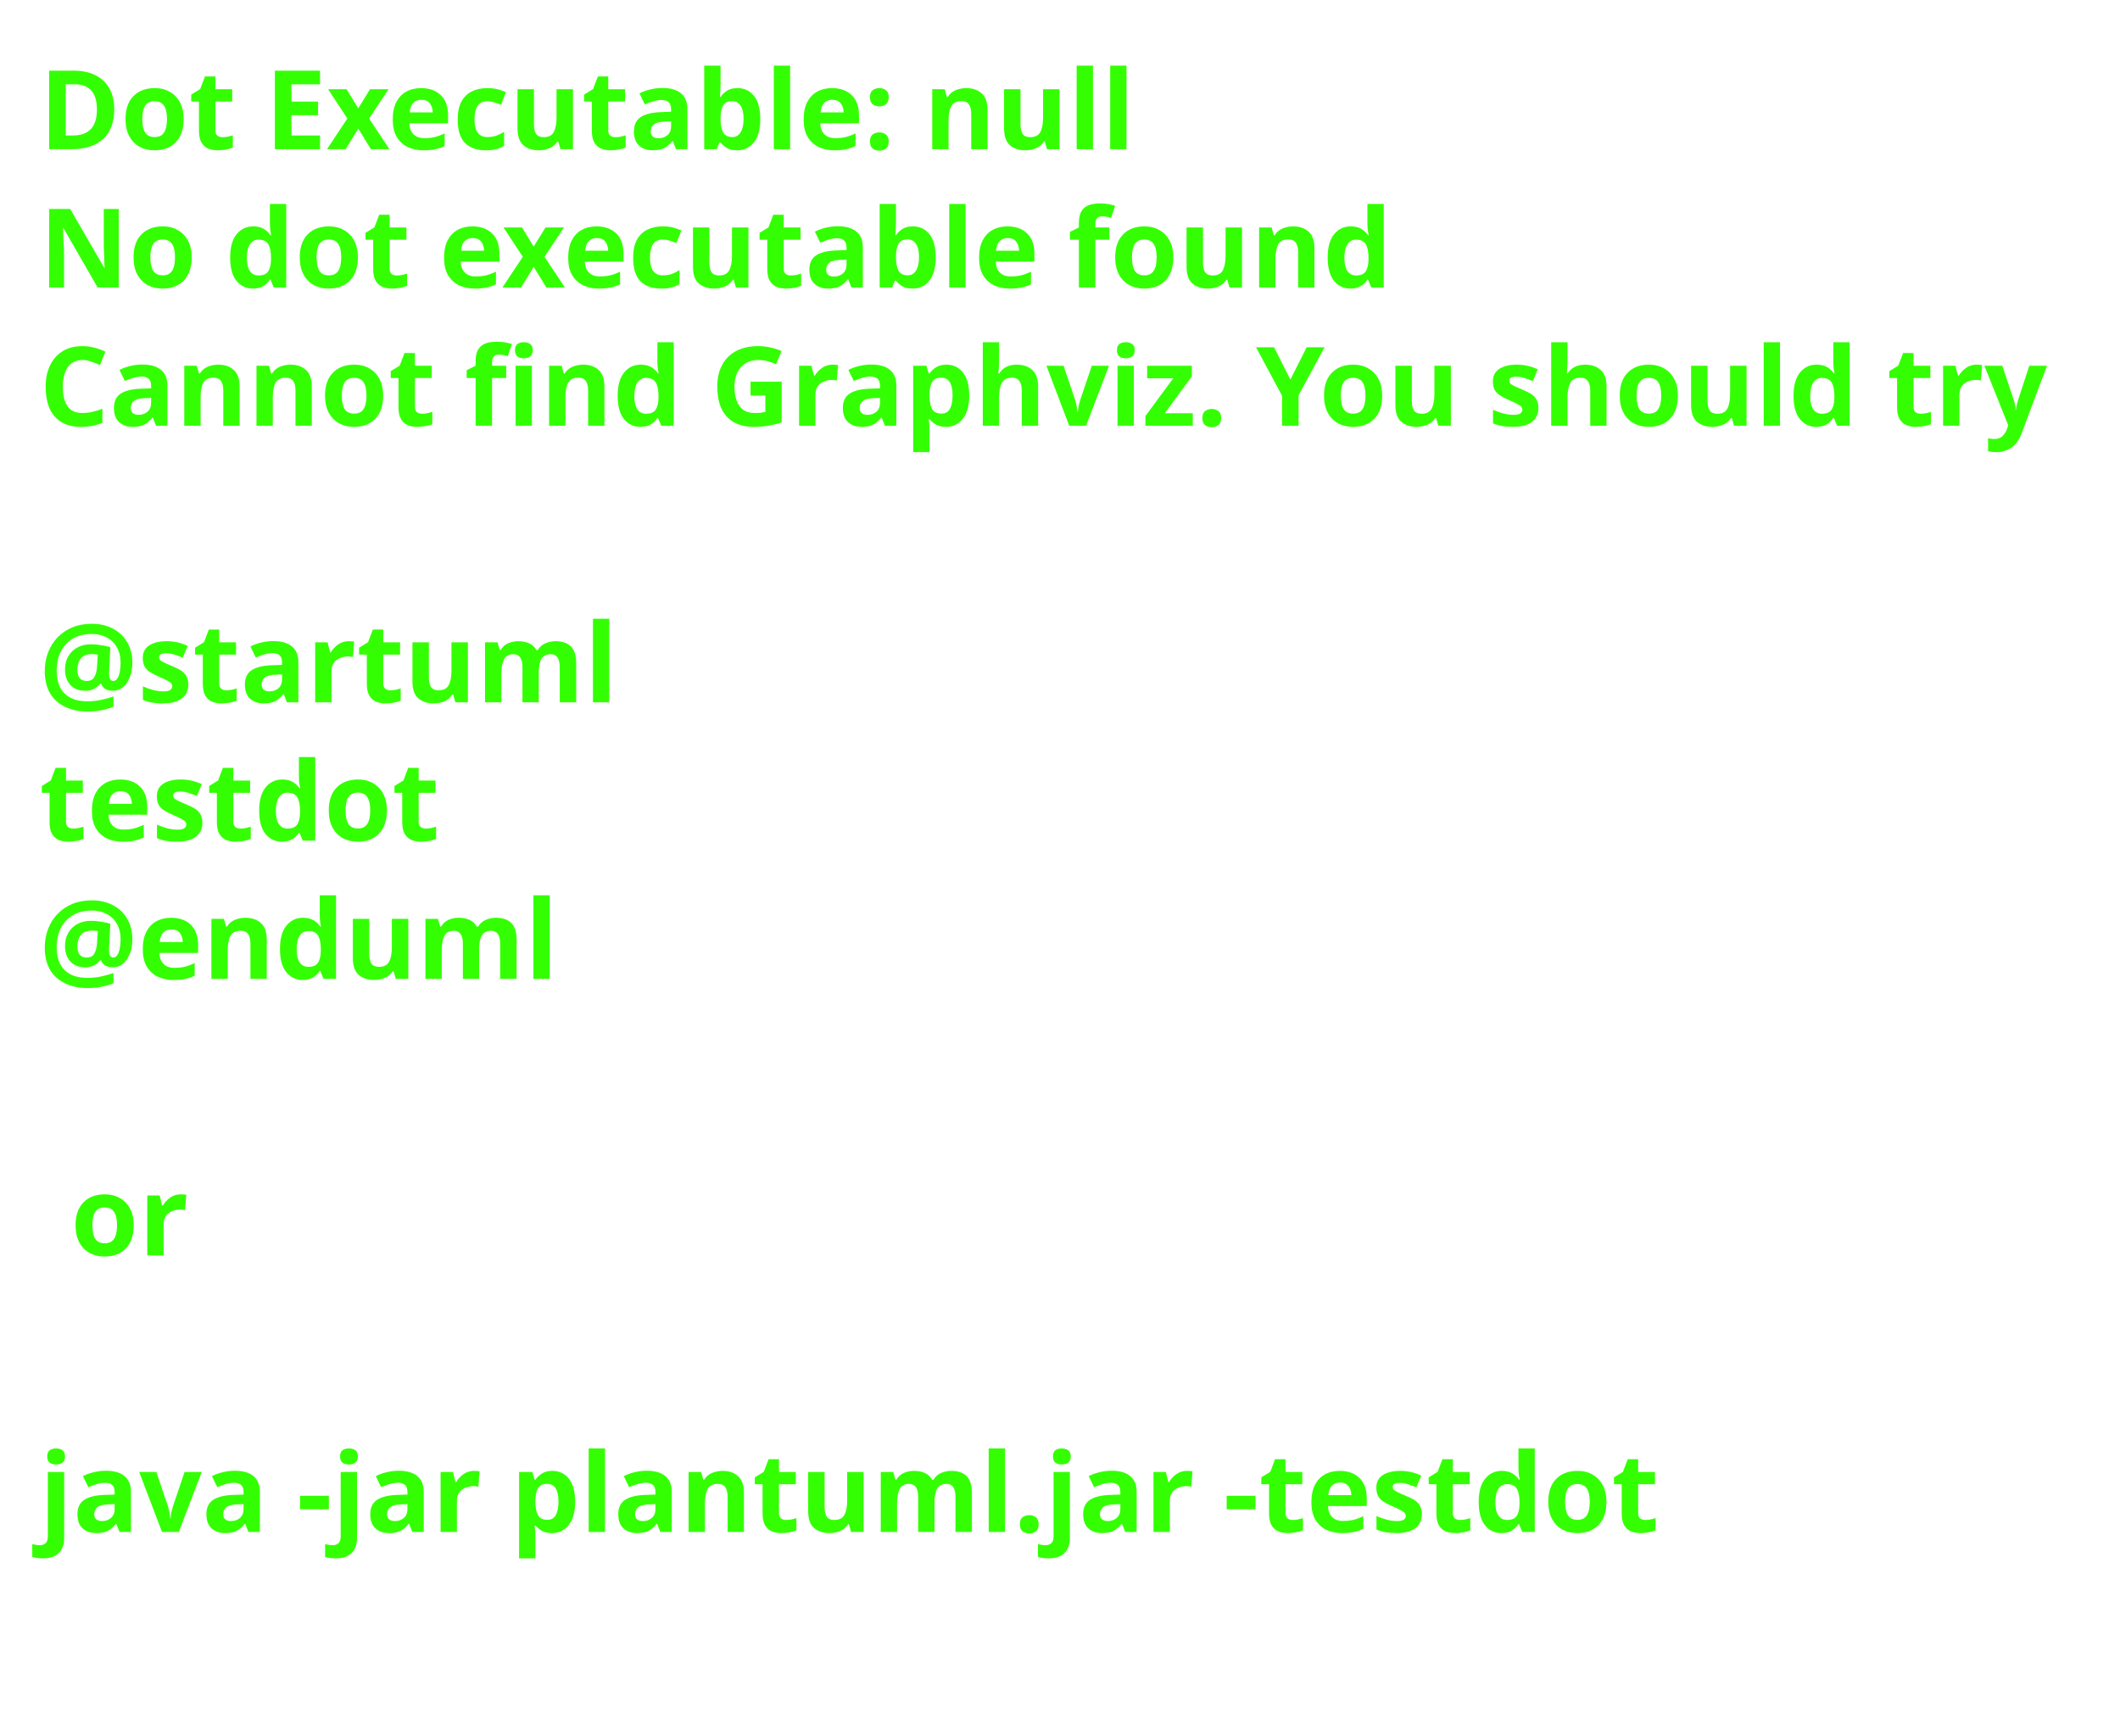
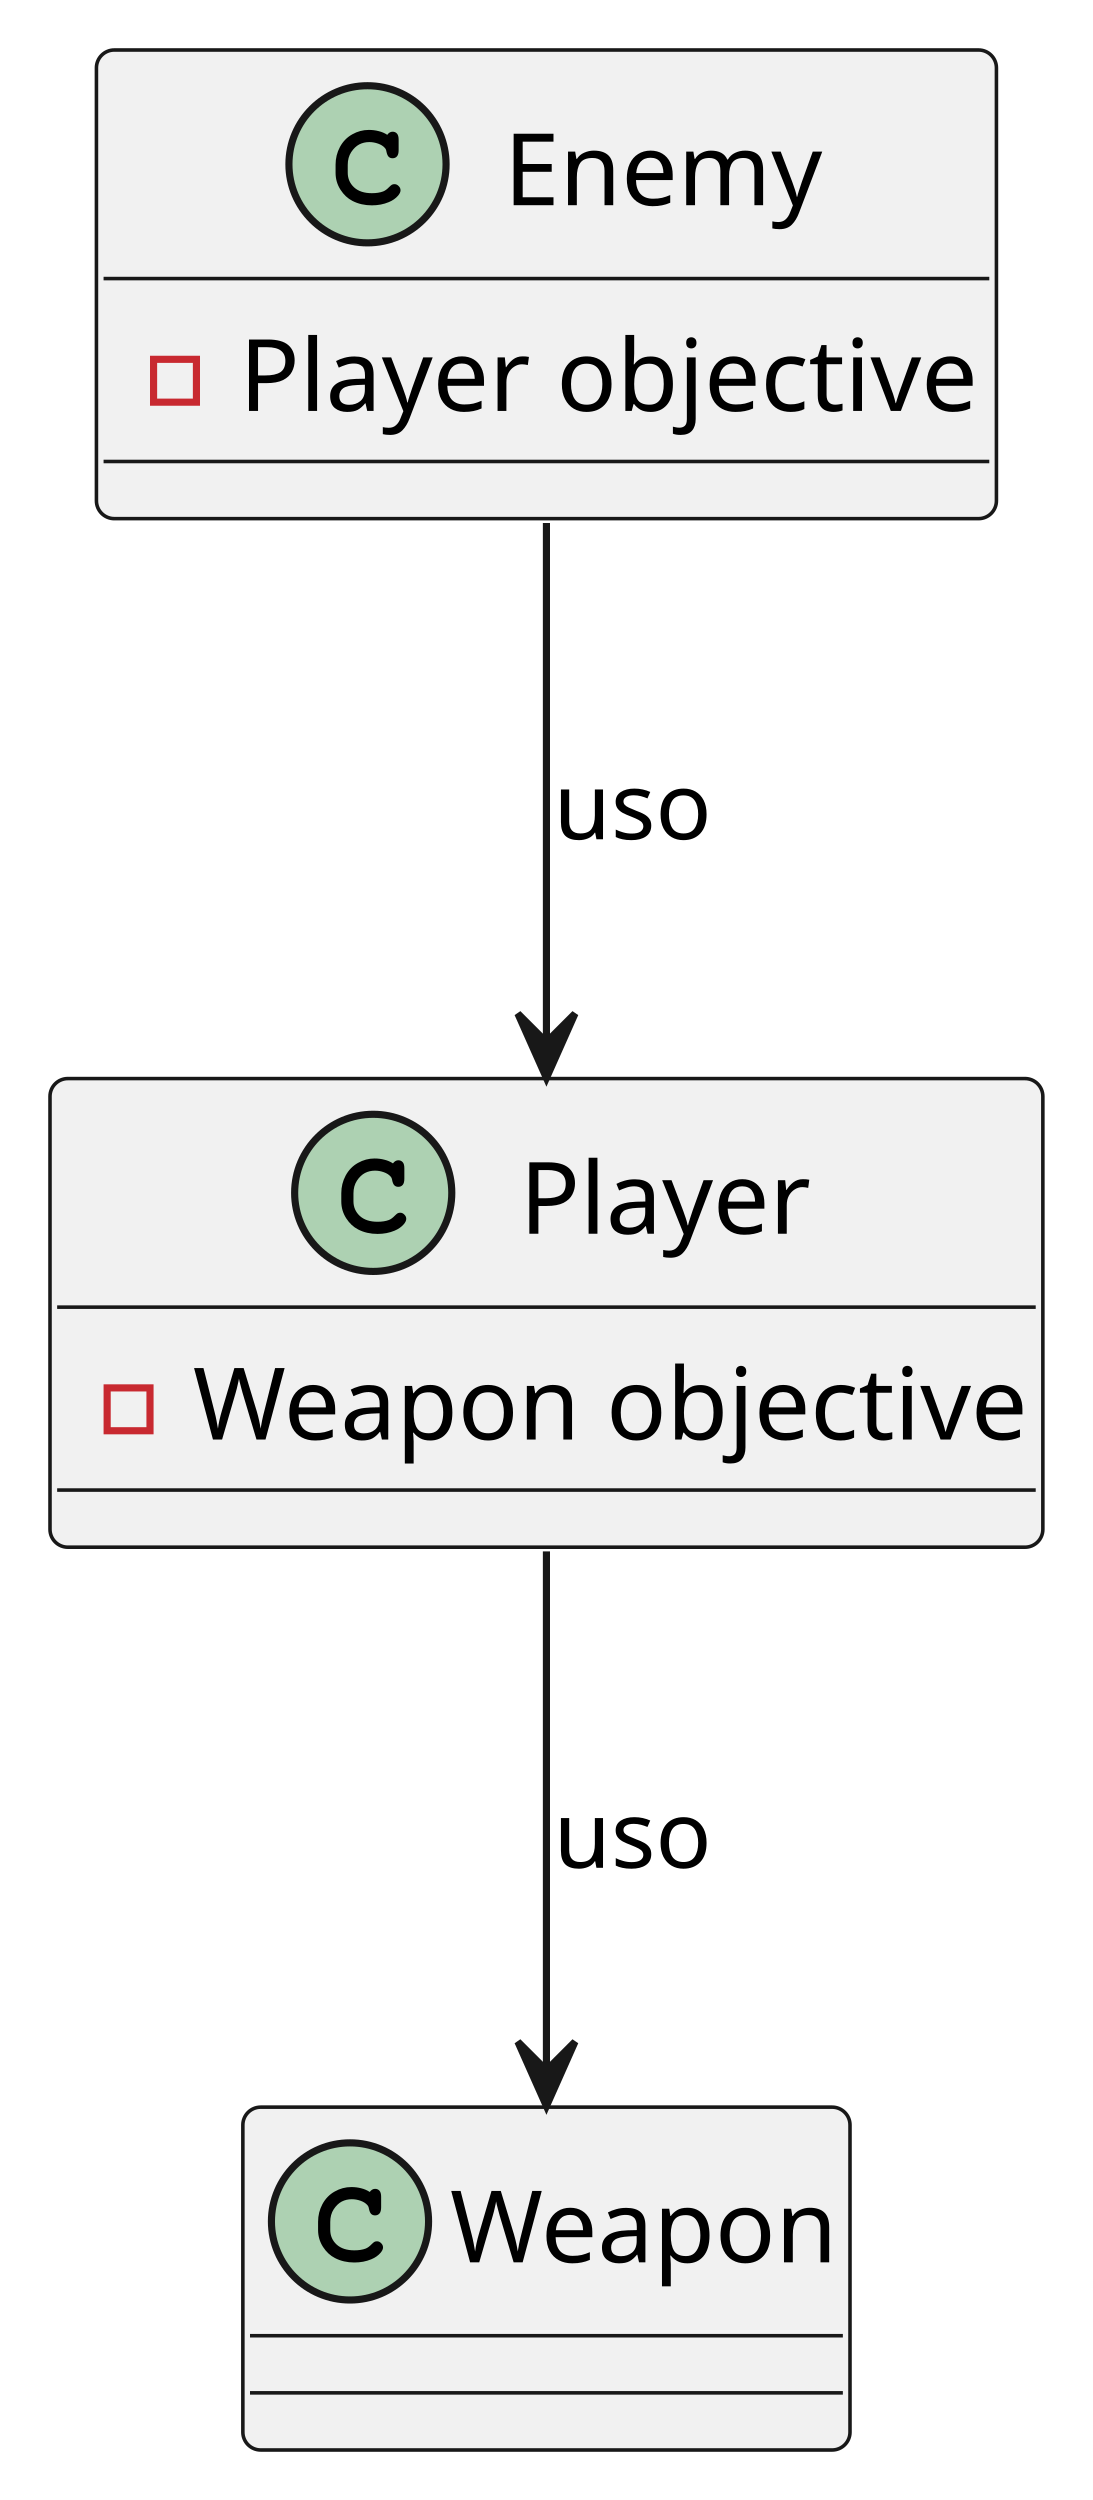
- <svg xmlns="http://www.w3.org/2000/svg" contentStyleType="text/css" height="221px" preserveAspectRatio="none" style="width:270px;height:221px;background:#FFFFFF;" version="1.1" viewBox="0 0 270 221" width="270px" zoomAndPan="magnify">
+ <svg xmlns="http://www.w3.org/2000/svg" contentStyleType="text/css" height="350px" preserveAspectRatio="none" style="width:153px;height:350px;background:#FFFFFF;" version="1.1" viewBox="0 0 153 350" width="153px" zoomAndPan="magnify">
  <defs />
  <g>
-     <text fill="#33FF02" font-family="sans-serif" font-size="14" font-weight="bold" lengthAdjust="spacing" textLength="140" x="5" y="19">Dot Executable: null</text>
-     <text fill="#33FF02" font-family="sans-serif" font-size="14" font-weight="bold" lengthAdjust="spacing" textLength="173" x="5" y="36.609">No dot executable found</text>
-     <text fill="#33FF02" font-family="sans-serif" font-size="14" font-weight="bold" lengthAdjust="spacing" textLength="258" x="5" y="54.219">Cannot find Graphviz. You should try</text>
-     <text fill="#33FF02" font-family="sans-serif" font-size="14" font-weight="bold" lengthAdjust="spacing" textLength="4" x="5" y="71.828"> </text>
-     <text fill="#33FF02" font-family="sans-serif" font-size="14" font-weight="bold" lengthAdjust="spacing" textLength="71" x="5" y="89.438">@startuml</text>
-     <text fill="#33FF02" font-family="sans-serif" font-size="14" font-weight="bold" lengthAdjust="spacing" textLength="50" x="5" y="107.047">testdot</text>
-     <text fill="#33FF02" font-family="sans-serif" font-size="14" font-weight="bold" lengthAdjust="spacing" textLength="66" x="5" y="124.656">@enduml</text>
-     <text fill="#33FF02" font-family="sans-serif" font-size="14" font-weight="bold" lengthAdjust="spacing" textLength="4" x="5" y="142.266"> </text>
-     <text fill="#33FF02" font-family="sans-serif" font-size="14" font-weight="bold" lengthAdjust="spacing" textLength="15" x="9" y="159.875">or</text>
-     <text fill="#33FF02" font-family="sans-serif" font-size="14" font-weight="bold" lengthAdjust="spacing" textLength="4" x="5" y="177.484"> </text>
-     <text fill="#33FF02" font-family="sans-serif" font-size="14" font-weight="bold" lengthAdjust="spacing" textLength="201" x="5" y="195.094">java -jar plantuml.jar -testdot</text>
-     <text fill="#33FF02" font-family="sans-serif" font-size="14" font-weight="bold" lengthAdjust="spacing" textLength="4" x="5" y="212.703"> </text>
+     <g id="elem_Enemy">
+       <rect codeLine="1" fill="#F1F1F1" height="65.609" id="Enemy" rx="2.5" ry="2.5" style="stroke:#181818;stroke-width:0.5;" width="126" x="13.5" y="7" />
+       <ellipse cx="51.45" cy="23" fill="#ADD1B2" rx="11" ry="11" style="stroke:#181818;stroke-width:1.0;" />
+       <path d="M54.216,18.875 Q54.372,18.656 54.559,18.547 Q54.747,18.438 54.966,18.438 Q55.341,18.438 55.575,18.703 Q55.809,18.953 55.809,19.562 L55.809,21.016 Q55.809,21.625 55.575,21.891 Q55.341,22.156 54.966,22.156 Q54.622,22.156 54.419,21.953 Q54.216,21.766 54.106,21.25 Q54.059,20.891 53.872,20.703 Q53.544,20.328 52.934,20.109 Q52.325,19.891 51.7,19.891 Q50.934,19.891 50.294,20.219 Q49.669,20.547 49.169,21.297 Q48.684,22.047 48.684,23.078 L48.684,24.172 Q48.684,25.406 49.575,26.234 Q50.466,27.047 52.059,27.047 Q52.997,27.047 53.653,26.797 Q54.044,26.641 54.466,26.203 Q54.731,25.938 54.872,25.859 Q55.028,25.781 55.231,25.781 Q55.559,25.781 55.809,26.047 Q56.075,26.297 56.075,26.641 Q56.075,26.984 55.731,27.391 Q55.231,27.969 54.434,28.297 Q53.356,28.75 52.059,28.75 Q50.544,28.75 49.341,28.125 Q48.356,27.625 47.669,26.562 Q46.981,25.484 46.981,24.203 L46.981,23.047 Q46.981,21.719 47.591,20.578 Q48.216,19.422 49.309,18.812 Q50.403,18.188 51.638,18.188 Q52.372,18.188 53.013,18.359 Q53.669,18.516 54.216,18.875 Z " fill="#000000" />
+       <text fill="#000000" font-family="sans-serif" font-size="14" lengthAdjust="spacing" textLength="43" x="70.55" y="28.729">Enemy</text>
+       <line style="stroke:#181818;stroke-width:0.5;" x1="14.5" x2="138.5" y1="39" y2="39" />
+       <rect fill="none" height="6" style="stroke:#C82930;stroke-width:1.0;" width="6" x="21.5" y="50.305" />
+       <text fill="#000000" font-family="sans-serif" font-size="14" lengthAdjust="spacing" textLength="100" x="33.5" y="57.533">Player objective</text>
+       <line style="stroke:#181818;stroke-width:0.5;" x1="14.5" x2="138.5" y1="64.609" y2="64.609" />
+     </g>
+     <g id="elem_Player">
+       <rect codeLine="4" fill="#F1F1F1" height="65.609" id="Player" rx="2.5" ry="2.5" style="stroke:#181818;stroke-width:0.5;" width="139" x="7" y="151" />
+       <ellipse cx="52.25" cy="167" fill="#ADD1B2" rx="11" ry="11" style="stroke:#181818;stroke-width:1.0;" />
+       <path d="M55.016,162.875 Q55.172,162.656 55.359,162.547 Q55.547,162.438 55.766,162.438 Q56.141,162.438 56.375,162.703 Q56.609,162.953 56.609,163.562 L56.609,165.016 Q56.609,165.625 56.375,165.891 Q56.141,166.156 55.766,166.156 Q55.422,166.156 55.219,165.953 Q55.016,165.766 54.906,165.25 Q54.859,164.891 54.672,164.703 Q54.344,164.328 53.734,164.109 Q53.125,163.891 52.5,163.891 Q51.734,163.891 51.094,164.219 Q50.469,164.547 49.969,165.297 Q49.484,166.047 49.484,167.078 L49.484,168.172 Q49.484,169.406 50.375,170.234 Q51.266,171.047 52.859,171.047 Q53.797,171.047 54.453,170.797 Q54.844,170.641 55.266,170.203 Q55.531,169.938 55.672,169.859 Q55.828,169.781 56.031,169.781 Q56.359,169.781 56.609,170.047 Q56.875,170.297 56.875,170.641 Q56.875,170.984 56.531,171.391 Q56.031,171.969 55.234,172.297 Q54.156,172.75 52.859,172.75 Q51.344,172.75 50.141,172.125 Q49.156,171.625 48.469,170.562 Q47.781,169.484 47.781,168.203 L47.781,167.047 Q47.781,165.719 48.391,164.578 Q49.016,163.422 50.109,162.812 Q51.203,162.188 52.438,162.188 Q53.172,162.188 53.812,162.359 Q54.469,162.516 55.016,162.875 Z " fill="#000000" />
+       <text fill="#000000" font-family="sans-serif" font-size="14" lengthAdjust="spacing" textLength="40" x="72.75" y="172.728">Player</text>
+       <line style="stroke:#181818;stroke-width:0.5;" x1="8" x2="145" y1="183" y2="183" />
+       <rect fill="none" height="6" style="stroke:#C82930;stroke-width:1.0;" width="6" x="15" y="194.305" />
+       <text fill="#000000" font-family="sans-serif" font-size="14" lengthAdjust="spacing" textLength="113" x="27" y="201.533">Weapon objective</text>
+       <line style="stroke:#181818;stroke-width:0.5;" x1="8" x2="145" y1="208.609" y2="208.609" />
+     </g>
+     <g id="elem_Weapon">
+       <rect fill="#F1F1F1" height="48" id="Weapon" rx="2.5" ry="2.5" style="stroke:#181818;stroke-width:0.5;" width="85" x="34" y="295" />
+       <ellipse cx="49" cy="311" fill="#ADD1B2" rx="11" ry="11" style="stroke:#181818;stroke-width:1.0;" />
+       <path d="M51.766,306.875 Q51.922,306.656 52.109,306.547 Q52.297,306.438 52.516,306.438 Q52.891,306.438 53.125,306.703 Q53.359,306.953 53.359,307.562 L53.359,309.016 Q53.359,309.625 53.125,309.891 Q52.891,310.156 52.516,310.156 Q52.172,310.156 51.969,309.953 Q51.766,309.766 51.656,309.25 Q51.609,308.891 51.422,308.703 Q51.094,308.328 50.484,308.109 Q49.875,307.891 49.25,307.891 Q48.484,307.891 47.844,308.219 Q47.219,308.547 46.719,309.297 Q46.234,310.047 46.234,311.078 L46.234,312.172 Q46.234,313.406 47.125,314.234 Q48.016,315.047 49.609,315.047 Q50.547,315.047 51.203,314.797 Q51.594,314.641 52.016,314.203 Q52.281,313.938 52.422,313.859 Q52.578,313.781 52.781,313.781 Q53.109,313.781 53.359,314.047 Q53.625,314.297 53.625,314.641 Q53.625,314.984 53.281,315.391 Q52.781,315.969 51.984,316.297 Q50.906,316.75 49.609,316.75 Q48.094,316.75 46.891,316.125 Q45.906,315.625 45.219,314.562 Q44.531,313.484 44.531,312.203 L44.531,311.047 Q44.531,309.719 45.141,308.578 Q45.766,307.422 46.859,306.812 Q47.953,306.188 49.188,306.188 Q49.922,306.188 50.562,306.359 Q51.219,306.516 51.766,306.875 Z " fill="#000000" />
+       <text fill="#000000" font-family="sans-serif" font-size="14" lengthAdjust="spacing" textLength="53" x="63" y="316.728">Weapon</text>
+       <line style="stroke:#181818;stroke-width:0.5;" x1="35" x2="118" y1="327" y2="327" />
+       <line style="stroke:#181818;stroke-width:0.5;" x1="35" x2="118" y1="335" y2="335" />
+     </g>
+     <g id="link_Player_Weapon">
+       <path codeLine="7" d="M76.5,217.2 C76.5,239.31 76.5,268.39 76.5,289.63 " fill="none" id="Player-to-Weapon" style="stroke:#181818;stroke-width:1.0;" />
+       <polygon fill="#181818" points="76.5,294.85,80.5,285.85,76.5,289.85,72.5,285.85,76.5,294.85" style="stroke:#181818;stroke-width:1.0;" />
+       <text fill="#000000" font-family="sans-serif" font-size="13" lengthAdjust="spacing" textLength="21" x="77.5" y="261.495">uso</text>
+     </g>
+     <g id="link_Enemy_Player">
+       <path codeLine="8" d="M76.5,73.22 C76.5,94.83 76.5,123.34 76.5,145.9 " fill="none" id="Enemy-to-Player" style="stroke:#181818;stroke-width:1.0;" />
+       <polygon fill="#181818" points="76.5,150.91,80.5,141.91,76.5,145.91,72.5,141.91,76.5,150.91" style="stroke:#181818;stroke-width:1.0;" />
+       <text fill="#000000" font-family="sans-serif" font-size="13" lengthAdjust="spacing" textLength="21" x="77.5" y="117.495">uso</text>
+     </g>
  </g>
</svg>
